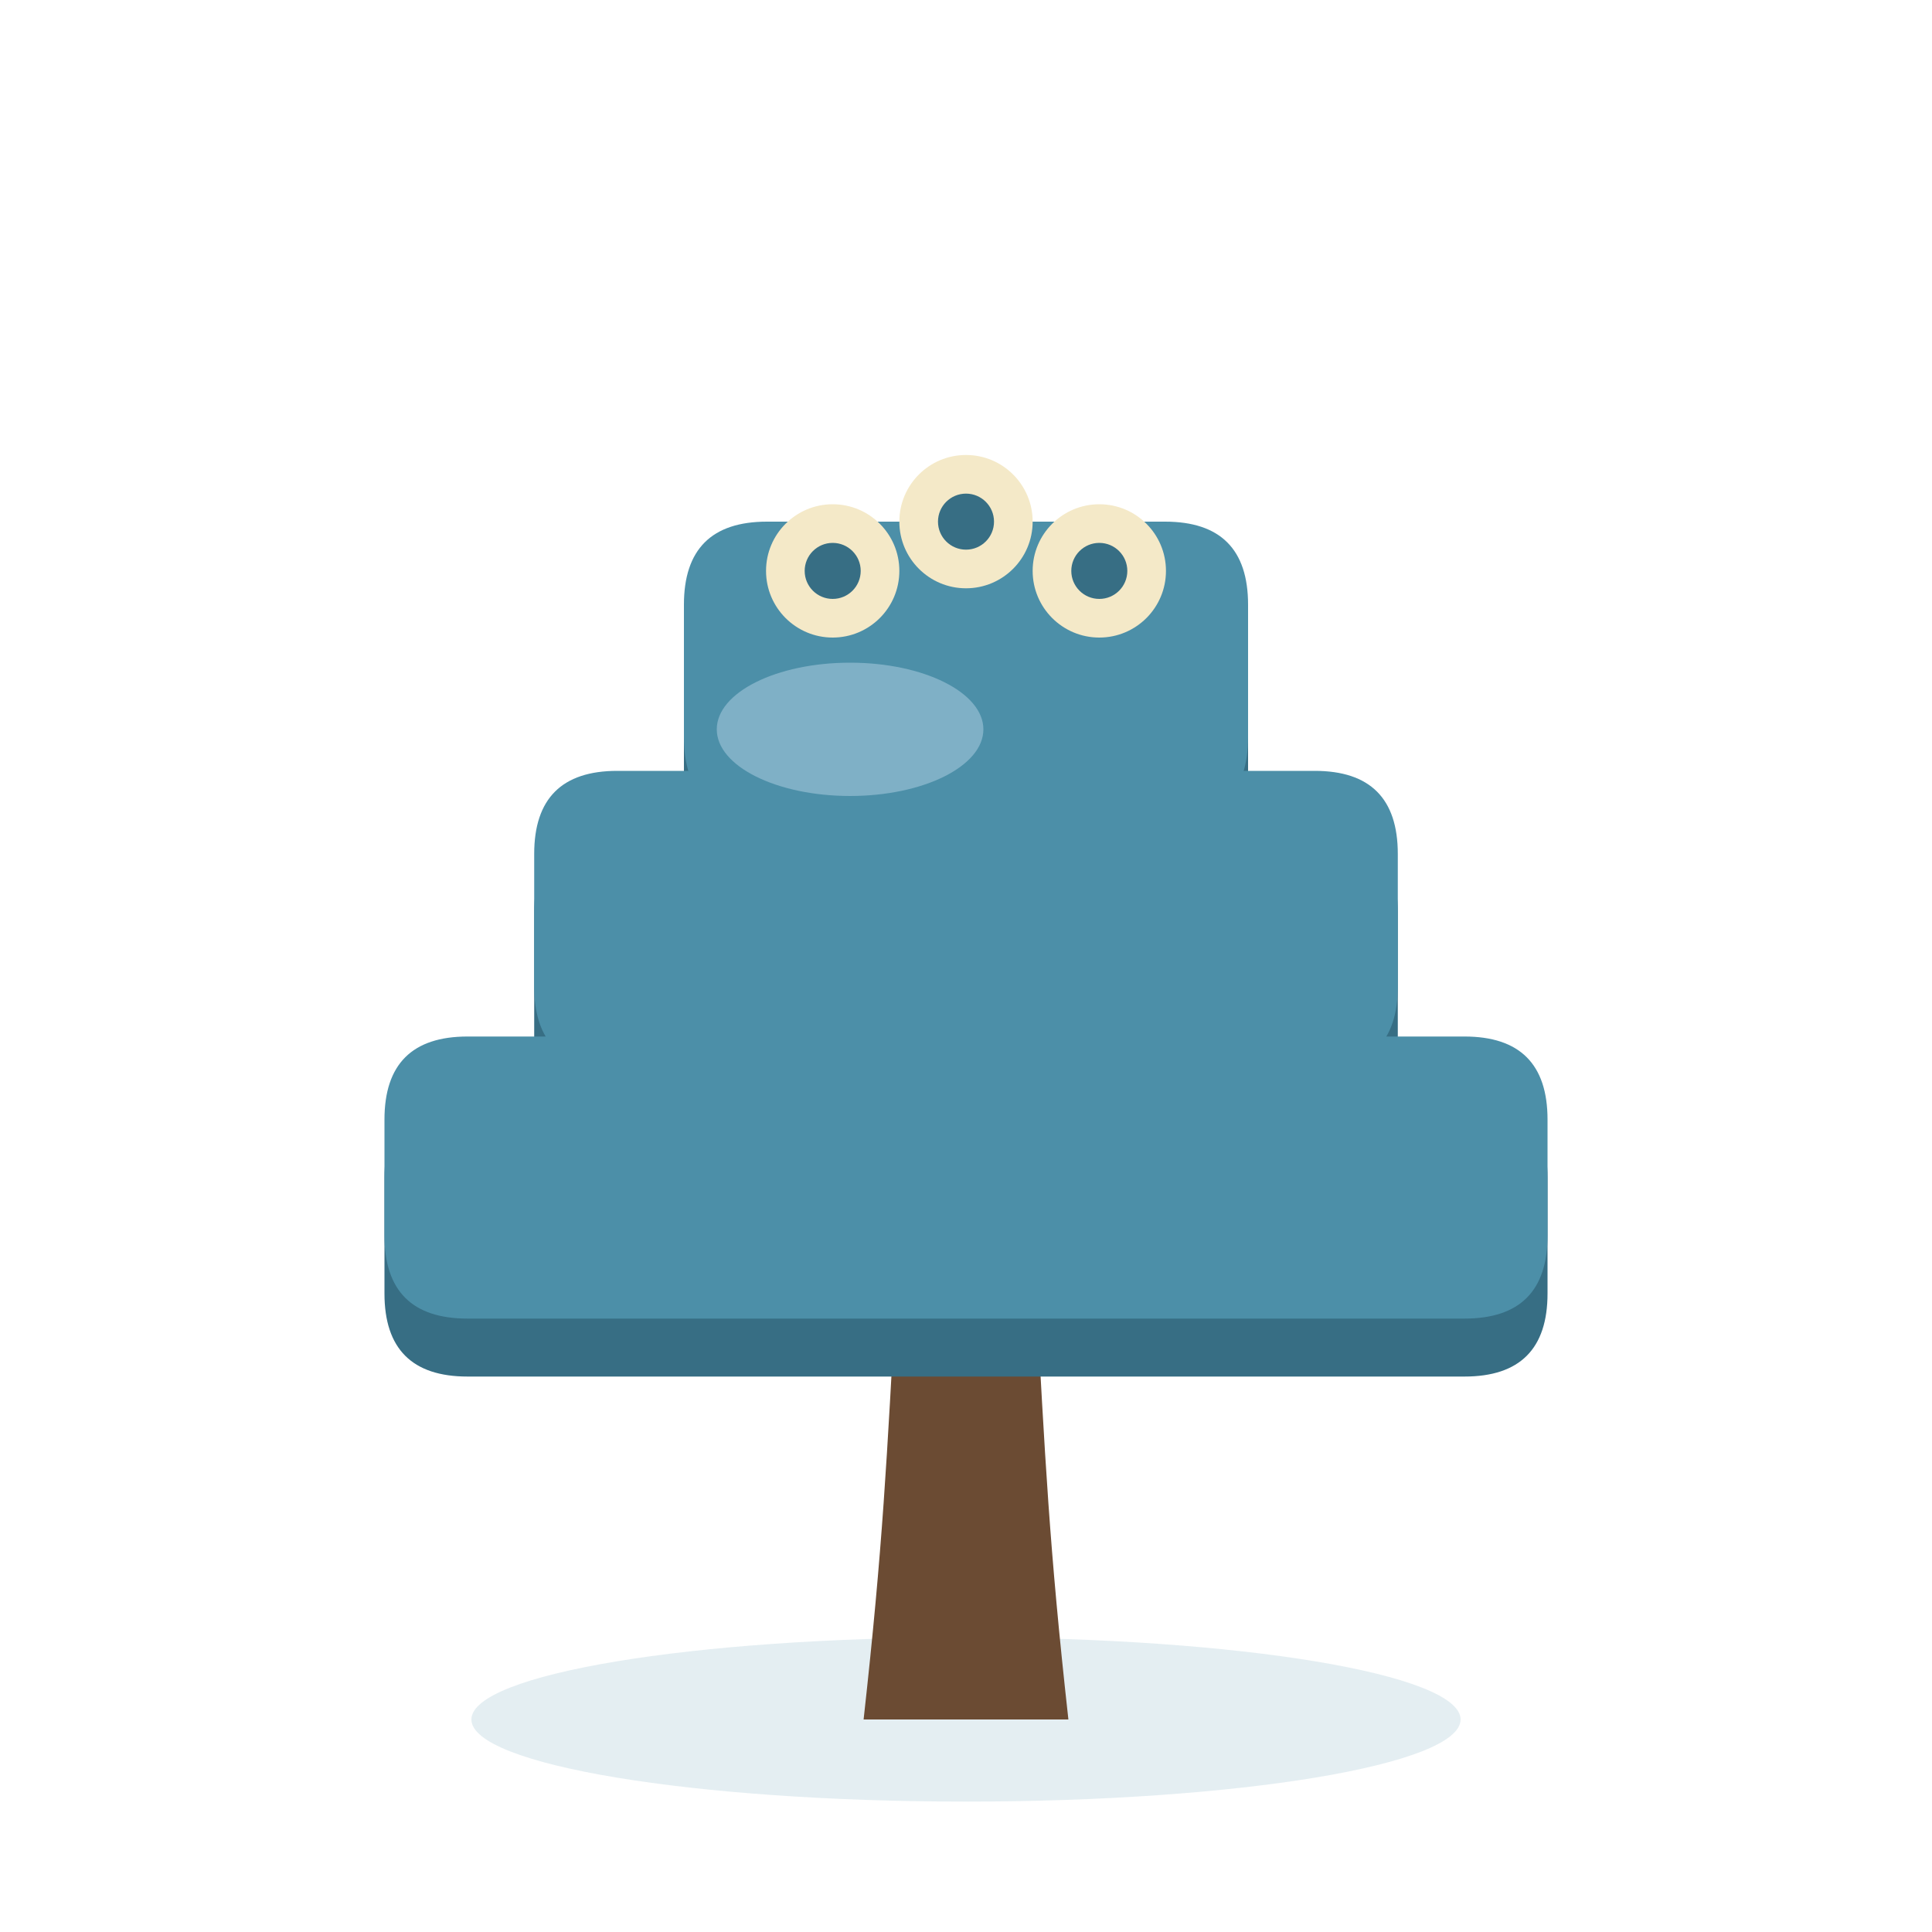
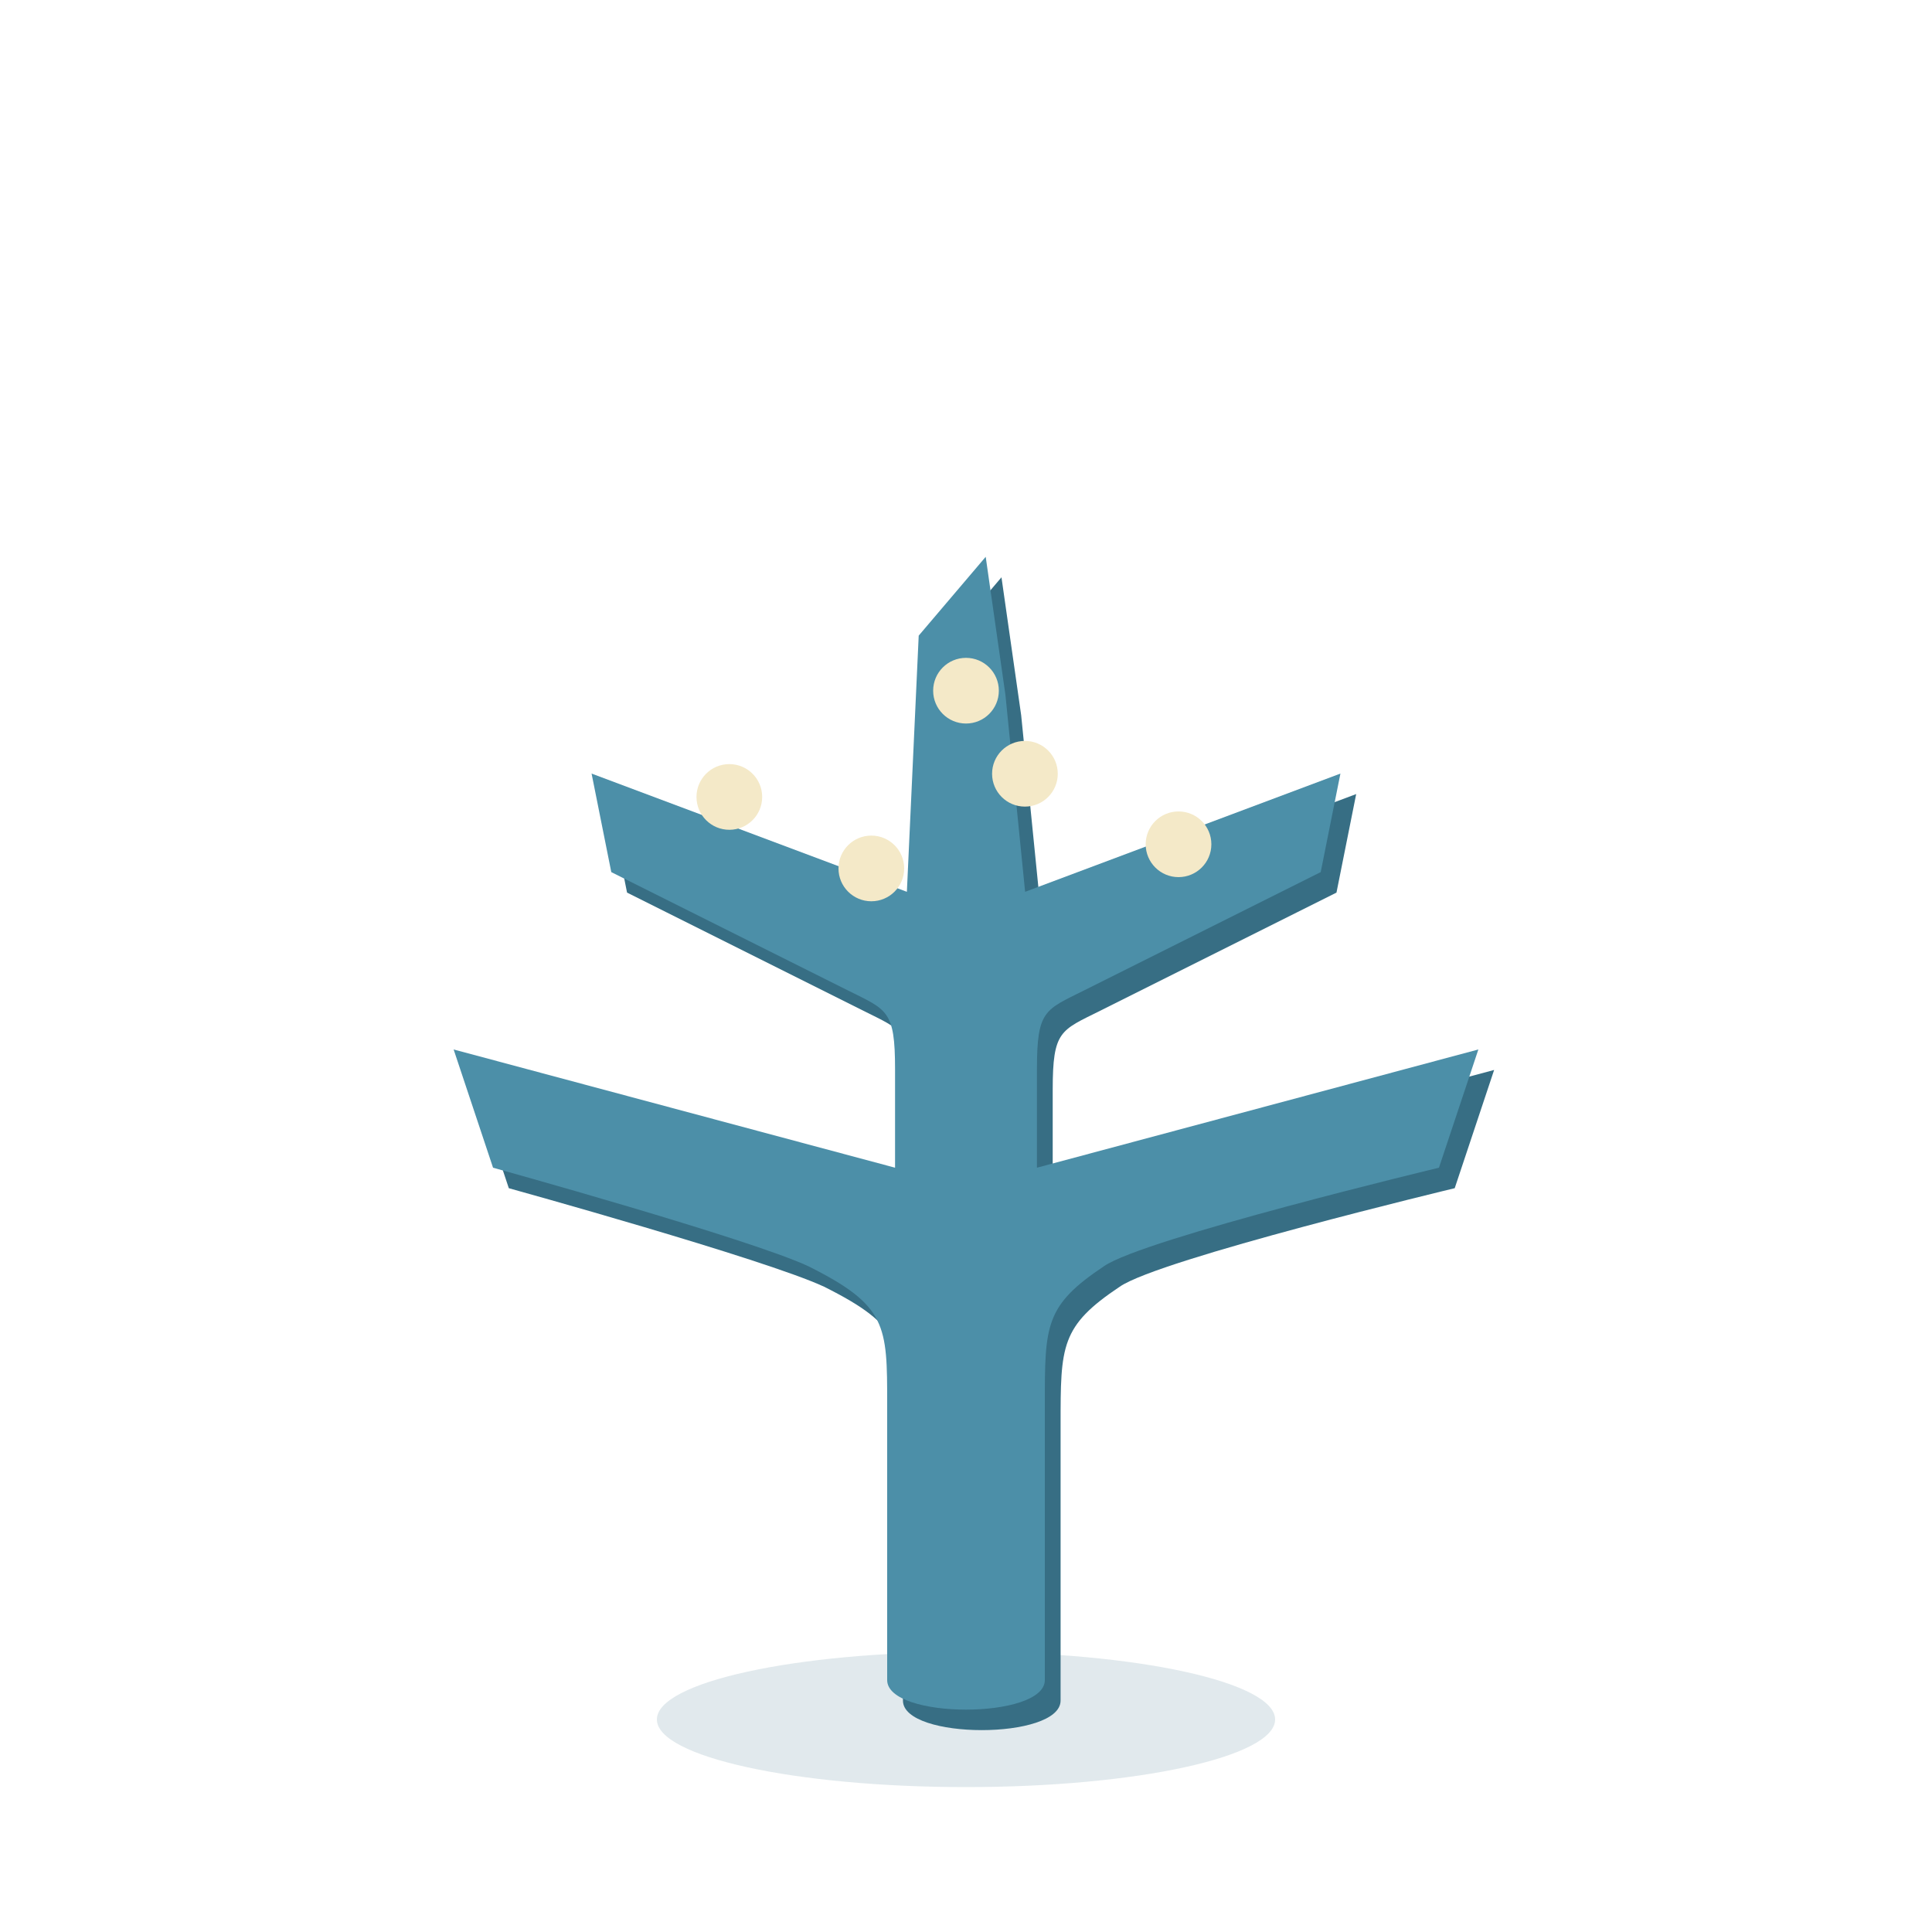
- <svg xmlns="http://www.w3.org/2000/svg" viewBox="0 0 200 200" width="200" height="200" role="img" aria-label="recycle tree, bloom stage">
-   <ellipse cx="100" cy="178" rx="51.2" ry="8.5" fill="#4C8FA8" opacity="0.15" />
-   <path d="M 89.4 178 C 91.4 160 91.8 151.1 92.8 133.1 L 107.2 133.1 C 108.2 151.1 108.6 160 110.6 178 Z" fill="#6B4B33" />
-   <path d="M 48.4 113.3 H 151.6 Q 160.2 113.3 160.2 121.9 V 133.9 Q 160.2 142.5 151.6 142.5 H 48.4 Q 39.8 142.5 39.8 133.9 V 121.9 Q 39.8 113.3 48.4 113.3 Z M 63.9 85.8 H 136.1 Q 144.7 85.8 144.7 94.4 V 108.1 Q 144.7 116.7 136.1 116.7 H 63.9 Q 55.3 116.7 55.3 108.1 V 94.4 Q 55.3 85.8 63.9 85.8 Z M 79.4 60 H 120.6 Q 129.2 60 129.2 68.6 V 82.3 Q 129.2 90.9 120.6 90.9 H 79.4 Q 70.8 90.9 70.8 82.3 V 68.6 Q 70.8 60 79.4 60 Z" fill="#376E84" />
-   <path d="M 48.4 107.3 H 151.6 Q 160.2 107.3 160.2 115.9 V 127.9 Q 160.2 136.5 151.6 136.5 H 48.4 Q 39.8 136.5 39.8 127.9 V 115.9 Q 39.8 107.3 48.4 107.3 Z M 63.9 79.8 H 136.1 Q 144.7 79.8 144.7 88.4 V 102.1 Q 144.7 110.7 136.1 110.7 H 63.9 Q 55.3 110.7 55.3 102.1 V 88.4 Q 55.3 79.8 63.9 79.8 Z M 79.4 54 H 120.6 Q 129.2 54 129.2 62.6 V 76.3 Q 129.2 84.9 120.6 84.9 H 79.4 Q 70.8 84.9 70.8 76.3 V 62.6 Q 70.8 54 79.4 54 Z" fill="#4C8FA8" />
-   <ellipse cx="88" cy="75.5" rx="13.8" ry="6.9" fill="#7FB0C6" />
-   <circle cx="86.2" cy="59.1" r="6.9" fill="#F4E9C8" />
-   <circle cx="86.2" cy="59.1" r="2.9" fill="#376E84" />
-   <circle cx="100" cy="54" r="6.9" fill="#F4E9C8" />
-   <circle cx="100" cy="54" r="2.9" fill="#376E84" />
-   <circle cx="113.8" cy="59.1" r="6.9" fill="#F4E9C8" />
-   <circle cx="113.8" cy="59.1" r="2.9" fill="#376E84" />
+ <svg xmlns="http://www.w3.org/2000/svg" viewBox="0 0 200 200">
+   <ellipse cx="100" cy="178" rx="32" ry="7" fill="#376E84" opacity="0.15" />
+   <g transform="translate(38.80 55.60) scale(8.160)">
+     <path d="M6.5 14.5V11c0-1 0-1.25-1-1.75C4.75 8.9 1.5 8 1.5 8L1 6.5L6.6 8V6.75c0-.75-.1-.75-.6-1l-3-1.5L2.75 3l4 1.5l.15-3.25l.85-1L8 2l.25 2.5l4-1.5L12 4.25l-3 1.5c-.5.25-.6.25-.6 1V8L14 6.5L13.5 8s-3.75.9-4.25 1.25c-.75.5-.75.75-.75 1.75v3.5c0 .5-2 .5-2 0" fill="#376E84" transform="translate(0.20 0.26)" />
+     <path d="M6.5 14.5V11c0-1 0-1.25-1-1.75C4.75 8.9 1.5 8 1.5 8L1 6.5L6.6 8V6.75c0-.75-.1-.75-.6-1l-3-1.5L2.75 3l4 1.5l.15-3.25l.85-1L8 2l.25 2.5l4-1.5L12 4.25l-3 1.5c-.5.25-.6.25-.6 1V8L14 6.5L13.5 8s-3.75.9-4.25 1.25c-.75.5-.75.75-.75 1.75v3.5c0 .5-2 .5-2 0" fill="#4C8FA8" />
+   </g>
+   <circle cx="75.5" cy="82.5" r="3.4" fill="#F4E9C8" />
+   <circle cx="90.2" cy="89.9" r="3.4" fill="#F4E9C8" />
+   <circle cx="106.1" cy="80.1" r="3.4" fill="#F4E9C8" />
+   <circle cx="122.0" cy="87.4" r="3.4" fill="#F4E9C8" />
+   <circle cx="100.0" cy="71.5" r="3.4" fill="#F4E9C8" />
</svg>
